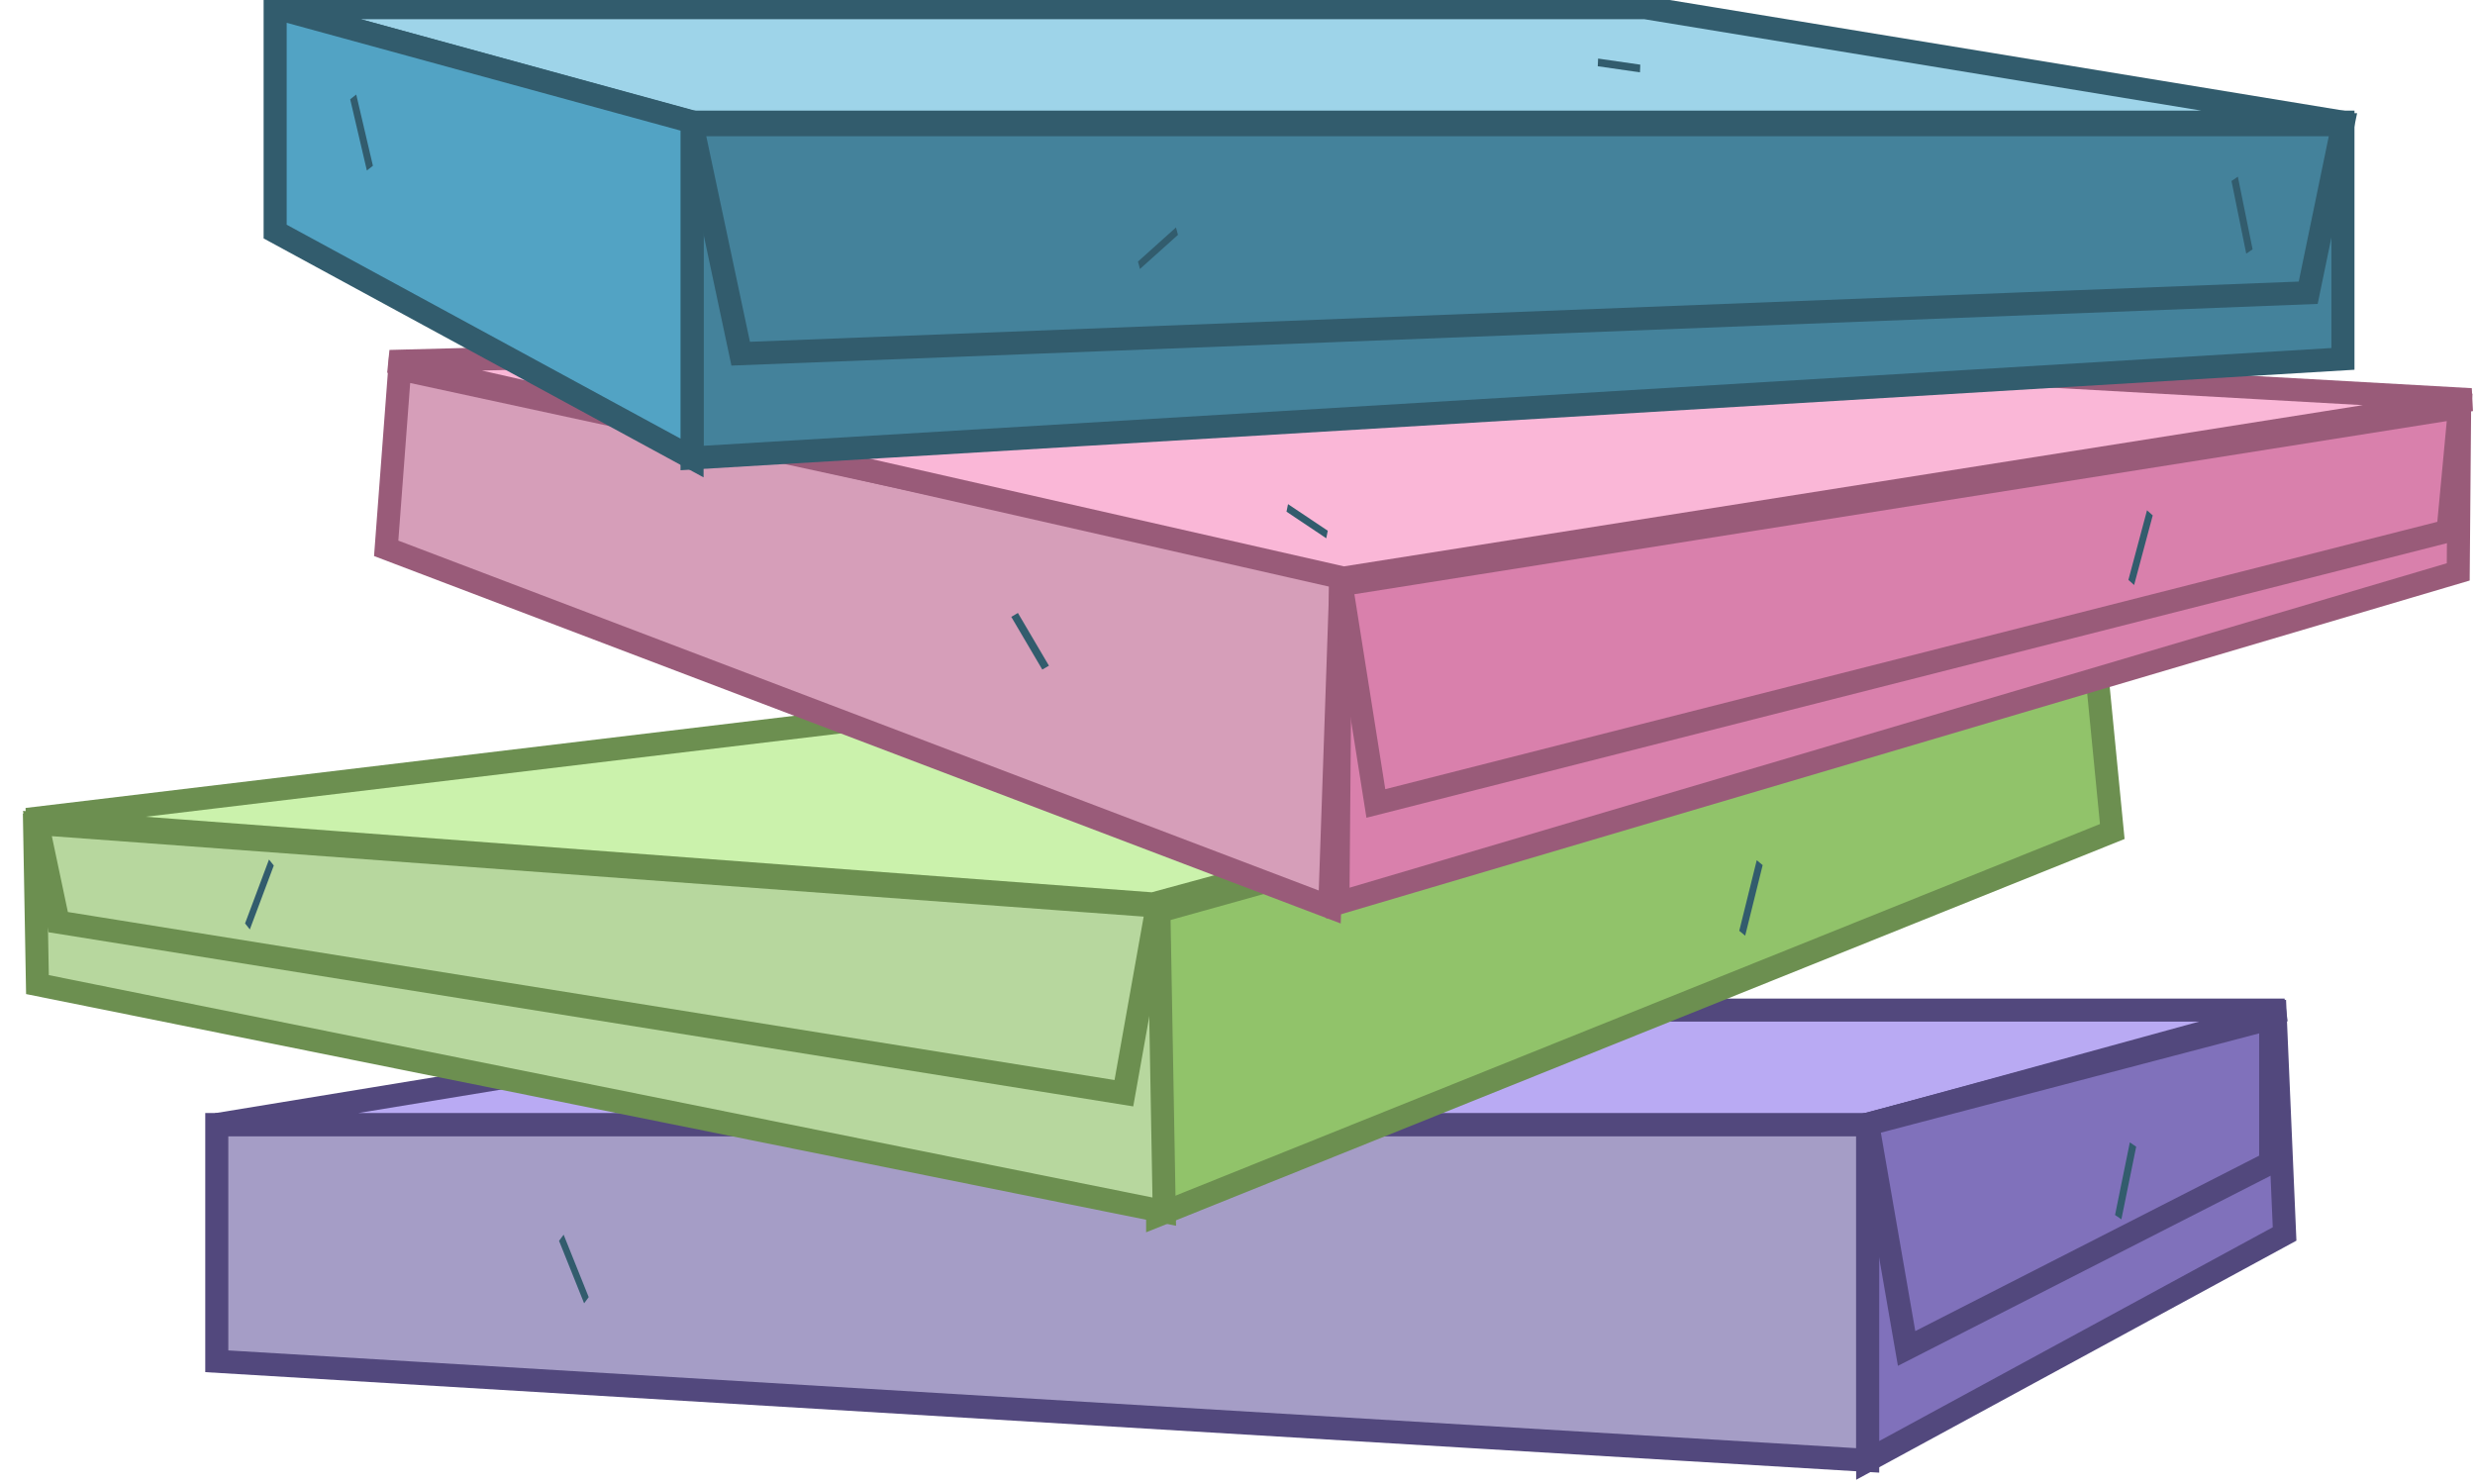
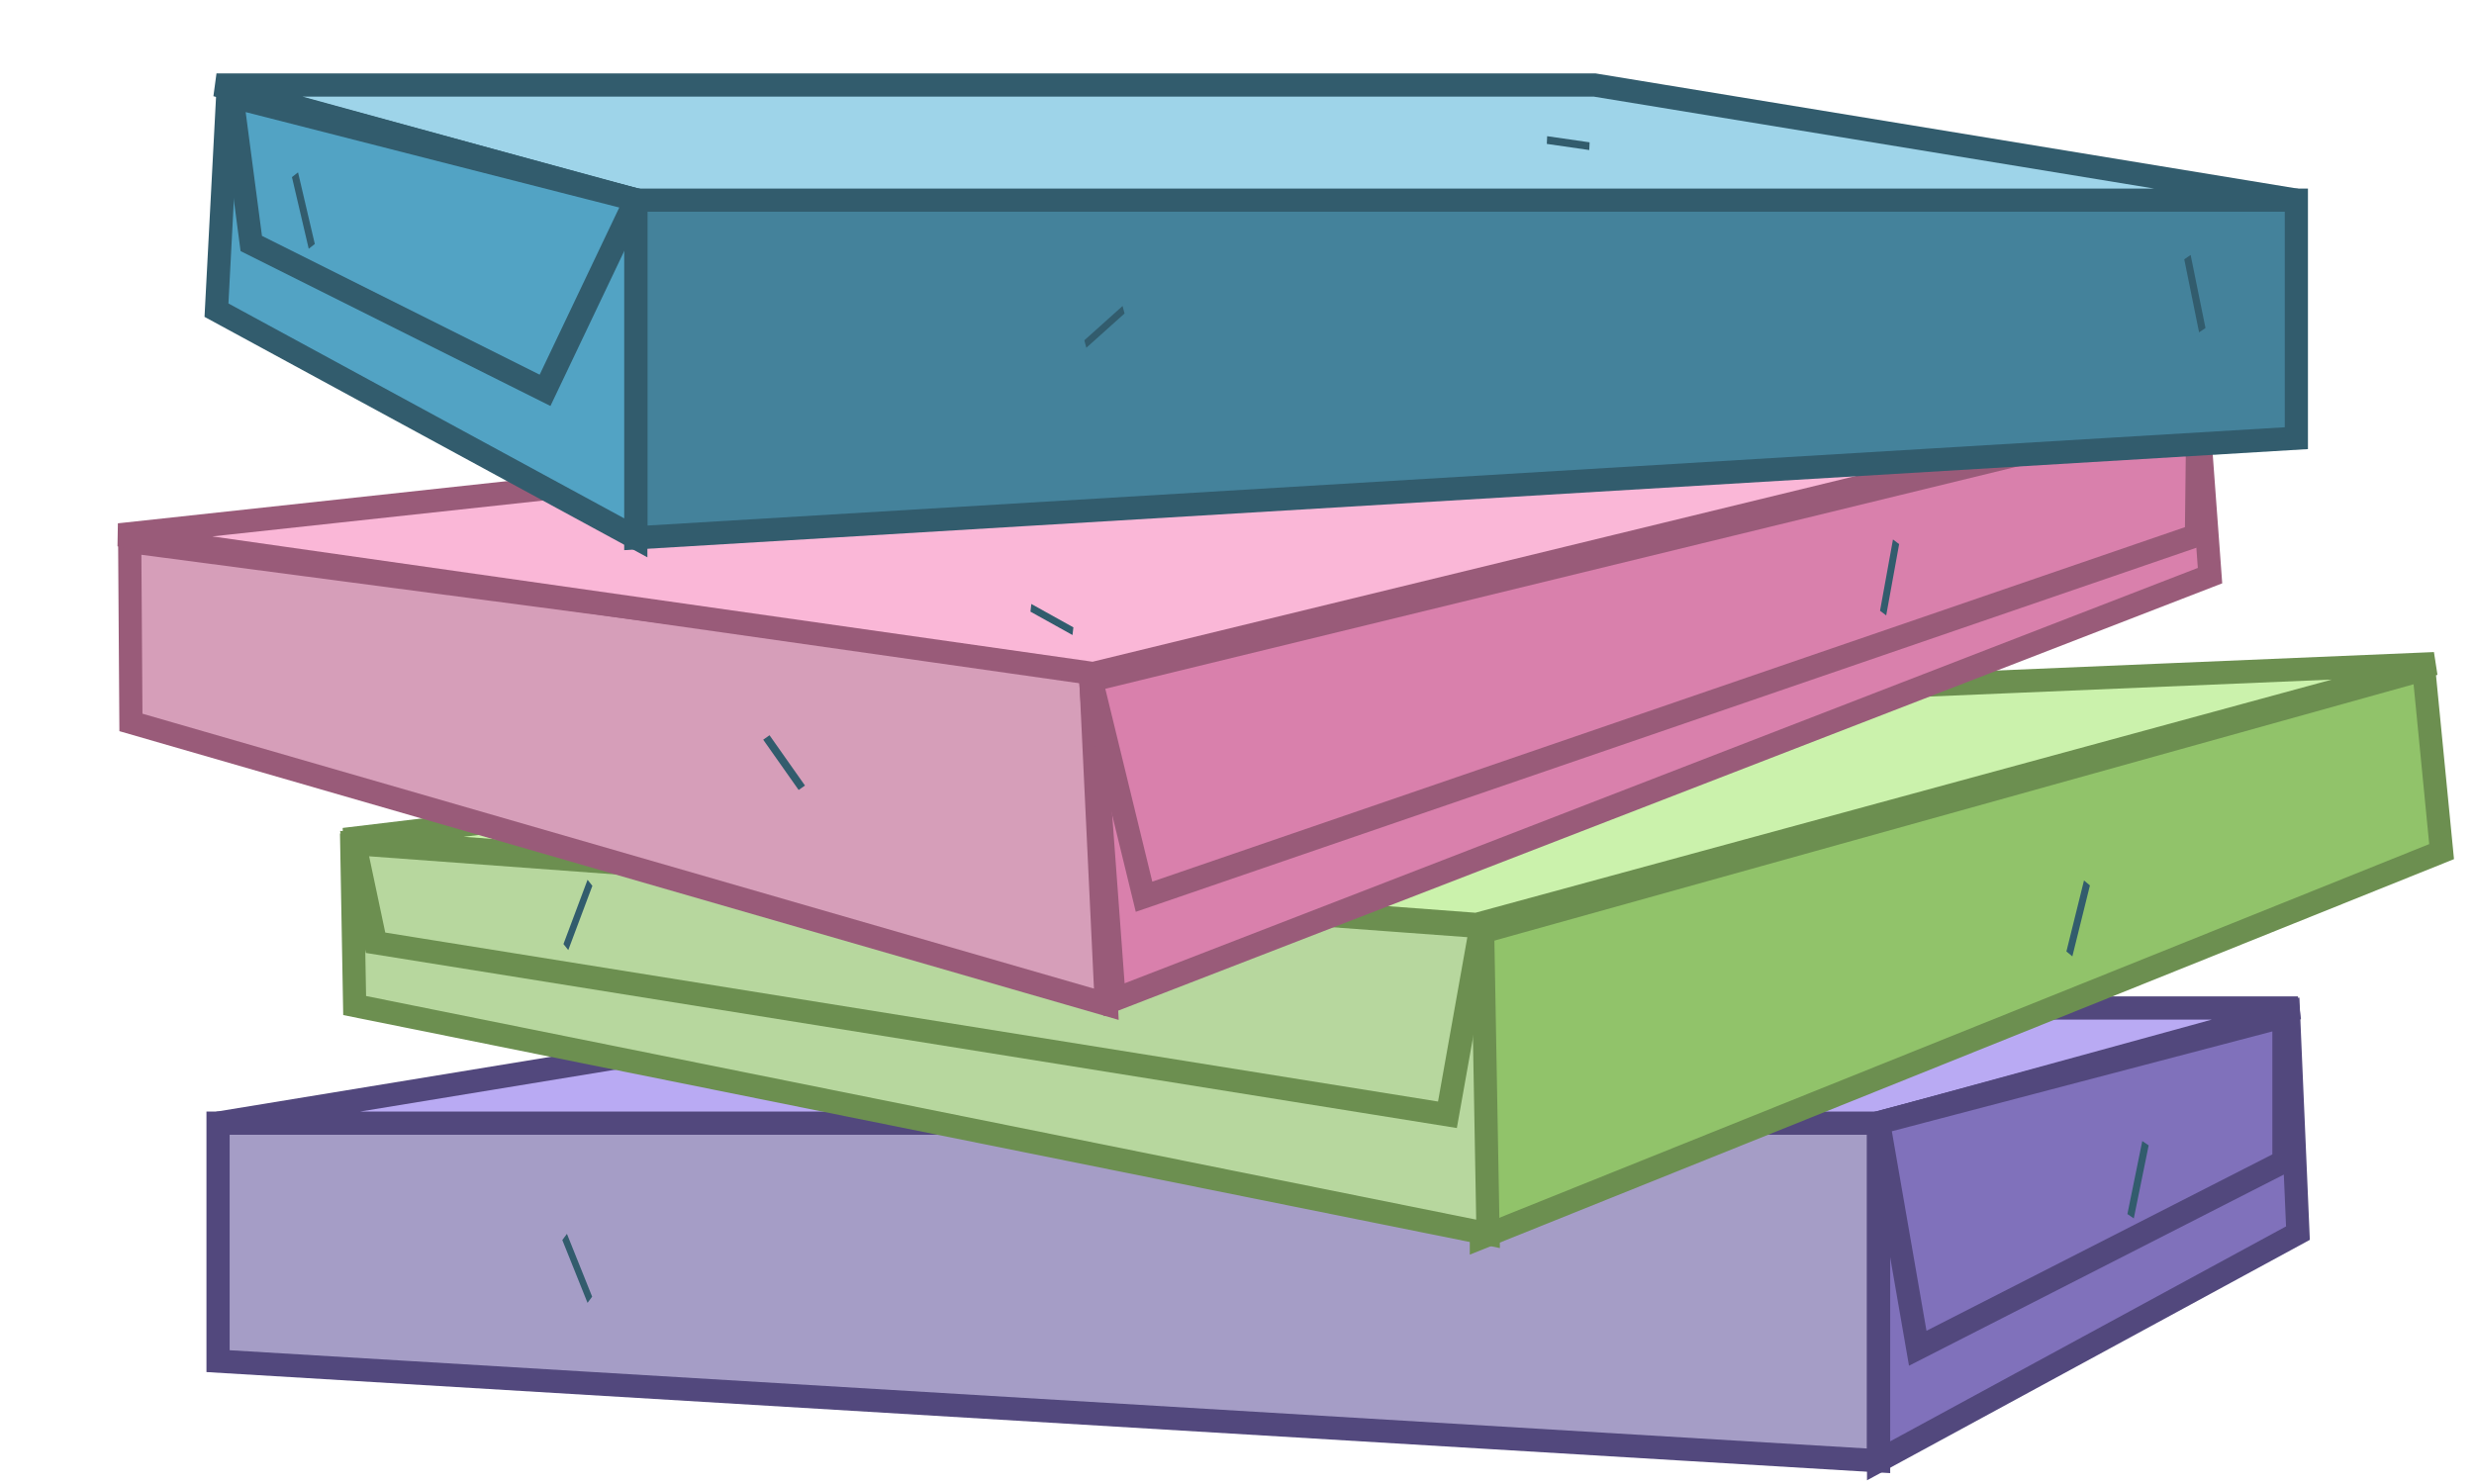
- <svg xmlns="http://www.w3.org/2000/svg" width="322" height="193" viewBox="0 0 322 193" fill="none">
-   <path d="M28.204 146.308H242.988V190L28.204 177.105V146.308Z" fill="#A59DC6" stroke="#52487D" stroke-width="3" />
-   <path d="M118.963 131.413H297.227L242.988 146.308H28.204L118.963 131.413Z" fill="#B9AAF3" stroke="#52487D" stroke-width="3" />
-   <path d="M242.988 146.261L296 132L297.227 160.541L242.988 190V146.261Z" fill="#8071BB" stroke="#52487D" stroke-width="3" />
-   <path d="M242.988 146.261L295.419 132.5V151.273L248.051 175.436L242.988 146.261Z" fill="#8071BB" stroke="#52487D" stroke-width="3" />
-   <line y1="-0.5" x2="8.756" y2="-0.5" transform="matrix(-0.372468 -0.928045 0.596585 -0.80255 76.5913 168.761)" stroke="#325C6D" />
-   <line y1="-0.5" x2="9.642" y2="-0.5" transform="matrix(-0.199593 0.979879 -0.825858 -0.563878 277.094 148.625)" stroke="#325C6D" />
-   <path d="M272.504 84.606L150.611 118.606L150.611 158.106L274.809 108.182L272.504 84.606Z" fill="#91C36A" stroke="#6C8F50" stroke-width="3" />
-   <path d="M149.385 89.113L3.504 106.606L149.987 117.605L273.881 83.863L149.385 89.113Z" fill="#CBF2AC" stroke="#6C8F50" stroke-width="3" />
-   <path d="M150.775 118.648L4.504 107.444L4.872 128.097L151.471 157.636L150.775 118.648Z" fill="#B7D79E" stroke="#6C8F50" stroke-width="3" />
-   <path d="M150.562 117.879L4.865 107.144L7.577 119.972L146.219 142.23L150.562 117.879Z" fill="#B7D79E" stroke="#6C8F50" stroke-width="3" />
-   <line y1="-0.5" x2="9.461" y2="-0.5" transform="matrix(0.240387 -0.970677 0.769465 0.638689 227.049 121.737)" stroke="#325C6D" />
-   <line y1="-0.5" x2="8.879" y2="-0.5" transform="matrix(0.350962 -0.93639 0.622789 0.78239 32.5039 120.921)" stroke="#325C6D" />
-   <path d="M52 48L174.494 74.5L173 118L50.243 71.338L52 48Z" fill="#D69EB9" stroke="#995B79" stroke-width="3" />
-   <path d="M175.101 43.771L321.5 52L174.802 75.212L50.707 47.026L175.101 43.771Z" fill="#FAB7D7" stroke="#995B79" stroke-width="3" />
-   <path d="M174.407 76.448L320 52.657L319.818 74.405L174.063 117.502L174.407 76.448Z" fill="#D980AC" stroke="#995B79" stroke-width="3" />
-   <path d="M174.493 76.062L320 53L318.491 69.084L179.001 104.532L174.493 76.062Z" fill="#D980AC" stroke="#995B79" stroke-width="3" />
-   <line y1="-0.5" x2="6.224" y2="-0.5" transform="matrix(-0.831135 -0.556071 0.195752 -0.980653 172.744 69.0503)" stroke="#325C6D" />
-   <path d="M136.036 86.86L132 80" stroke="#325C6D" />
-   <line y1="-0.5" x2="9.374" y2="-0.5" transform="matrix(-0.25835 0.966051 -0.744631 -0.667476 279.328 66.3881)" stroke="#325C6D" />
-   <path d="M304.82 15.895L90.036 15.895V59.587L304.82 46.692V15.895Z" fill="#44829B" stroke="#325C6D" stroke-width="3" />
-   <path d="M304.82 16.226L90.036 16.226L96.364 46.016L300.3 38.086L304.82 16.226Z" fill="#44829B" stroke="#325C6D" stroke-width="3" />
-   <path d="M214.061 1L35.797 1L90.036 15.895L304.82 15.895L214.061 1Z" fill="#9ED4E9" stroke="#325C6D" stroke-width="3" />
-   <path d="M90.036 15.847L35.797 1V30.128L90.036 59.587V15.847Z" fill="#52A3C4" stroke="#325C6D" stroke-width="3" />
-   <line y1="-0.5" x2="9.518" y2="-0.5" transform="matrix(0.227928 0.973678 -0.786734 0.617292 45.5601 12.916)" stroke="#325C6D" />
-   <line y1="-0.5" x2="6.644" y2="-0.5" transform="matrix(0.744331 -0.667811 0.258571 0.965992 148.31 34.9944)" stroke="#325C6D" />
-   <line y1="-0.5" x2="5.548" y2="-0.5" transform="matrix(-0.989714 -0.143063 0.0430865 -0.999071 213.404 8.41357)" stroke="#325C6D" />
-   <line y1="-0.5" x2="9.644" y2="-0.5" transform="matrix(-0.198921 -0.980016 0.826803 -0.562492 293.065 32.4384)" stroke="#325C6D" />
+ <svg xmlns="http://www.w3.org/2000/svg" width="320" height="192" viewBox="0 0 320 192" fill="none">
+   <path d="M28.204 145.308H242.988V189L28.204 176.105V145.308Z" fill="#A59DC6" stroke="#52487D" stroke-width="3" />
+   <path d="M118.963 130.413H297.227L242.988 145.308H28.204L118.963 130.413Z" fill="#B9AAF3" stroke="#52487D" stroke-width="3" />
+   <path d="M242.988 145.261L296 131L297.227 159.541L242.988 189V145.261Z" fill="#8071BB" stroke="#52487D" stroke-width="3" />
+   <path d="M242.988 145.261L295.419 131.5V150.273L248.051 174.436L242.988 145.261Z" fill="#8071BB" stroke="#52487D" stroke-width="3" />
+   <line y1="-0.5" x2="8.756" y2="-0.5" transform="matrix(-0.372468 -0.928045 0.596585 -0.80255 76.5913 167.761)" stroke="#325C6D" />
+   <line y1="-0.5" x2="9.642" y2="-0.5" transform="matrix(-0.199593 0.979879 -0.825858 -0.563878 277.094 147.625)" stroke="#325C6D" />
+   <path d="M313.504 86.606L191.611 120.606L191.611 160.106L315.809 110.182L313.504 86.606Z" fill="#91C36A" stroke="#6C8F50" stroke-width="3" />
+   <path d="M190.385 91.113L44.504 108.606L190.987 119.605L314.881 85.863L190.385 91.113Z" fill="#CBF2AC" stroke="#6C8F50" stroke-width="3" />
+   <path d="M191.775 120.648L45.504 109.444L45.872 130.097L192.471 159.636L191.775 120.648Z" fill="#B7D79E" stroke="#6C8F50" stroke-width="3" />
+   <path d="M191.562 119.879L45.865 109.144L48.577 121.972L187.219 144.23L191.562 119.879Z" fill="#B7D79E" stroke="#6C8F50" stroke-width="3" />
+   <line y1="-0.5" x2="9.461" y2="-0.5" transform="matrix(0.240387 -0.970677 0.769465 0.638689 268.049 123.737)" stroke="#325C6D" />
+   <line y1="-0.5" x2="8.879" y2="-0.5" transform="matrix(0.350962 -0.93639 0.622789 0.78239 73.5039 122.921)" stroke="#325C6D" />
+   <path d="M16.776 70.064L141.028 86.456L143.097 129.932L16.934 93.468L16.776 70.064Z" fill="#D69EB9" stroke="#995B79" stroke-width="3" />
+   <path d="M139.118 55.78L285.7 52.006L141.393 87.14L15.408 69.199L139.118 55.78Z" fill="#FAB7D7" stroke="#995B79" stroke-width="3" />
+   <path d="M141.1 88.404L284.259 52.784L285.856 74.474L144.115 129.349L141.1 88.404Z" fill="#D980AC" stroke="#995B79" stroke-width="3" />
+   <path d="M141.155 88.012L284.287 53.125L284.099 69.279L147.976 116.018L141.155 88.012Z" fill="#D980AC" stroke="#995B79" stroke-width="3" />
+   <line y1="-0.5" x2="6.224" y2="-0.5" transform="matrix(-0.873836 -0.486222 0.11488 -0.993379 138.837 81.1674)" stroke="#325C6D" />
+   <path d="M103.71 101.92L99.126 95.413" stroke="#325C6D" />
+   <line y1="-0.5" x2="9.374" y2="-0.5" transform="matrix(-0.178462 0.983947 -0.796735 -0.604329 244.847 69.7954)" stroke="#325C6D" />
+   <path d="M297.022 25.895L82.238 25.895V69.587L297.022 56.692V25.895Z" fill="#44829B" stroke="#325C6D" stroke-width="3" />
+   <path d="M206.264 11L28 11L82.238 25.895L297.022 25.895L206.264 11Z" fill="#9ED4E9" stroke="#325C6D" stroke-width="3" />
+   <path d="M82.238 25.847L29.5 11.5L28 40.128L82.238 69.587V25.847Z" fill="#52A3C4" stroke="#325C6D" stroke-width="3" />
+   <path d="M82.238 25.847L30 12.5L32.5 31.5L70.5 50.5L82.238 25.847Z" fill="#52A3C4" stroke="#325C6D" stroke-width="3" />
+   <line y1="-0.5" x2="9.518" y2="-0.5" transform="matrix(0.227928 0.973678 -0.786734 0.617292 37.7627 22.916)" stroke="#325C6D" />
+   <line y1="-0.5" x2="6.644" y2="-0.5" transform="matrix(0.744331 -0.667811 0.258571 0.965992 140.512 44.9944)" stroke="#325C6D" />
+   <line y1="-0.5" x2="5.548" y2="-0.5" transform="matrix(-0.989714 -0.143063 0.0430865 -0.999071 205.607 18.4136)" stroke="#325C6D" />
+   <line y1="-0.5" x2="9.644" y2="-0.5" transform="matrix(-0.198921 -0.980016 0.826803 -0.562492 285.268 42.4384)" stroke="#325C6D" />
</svg>
